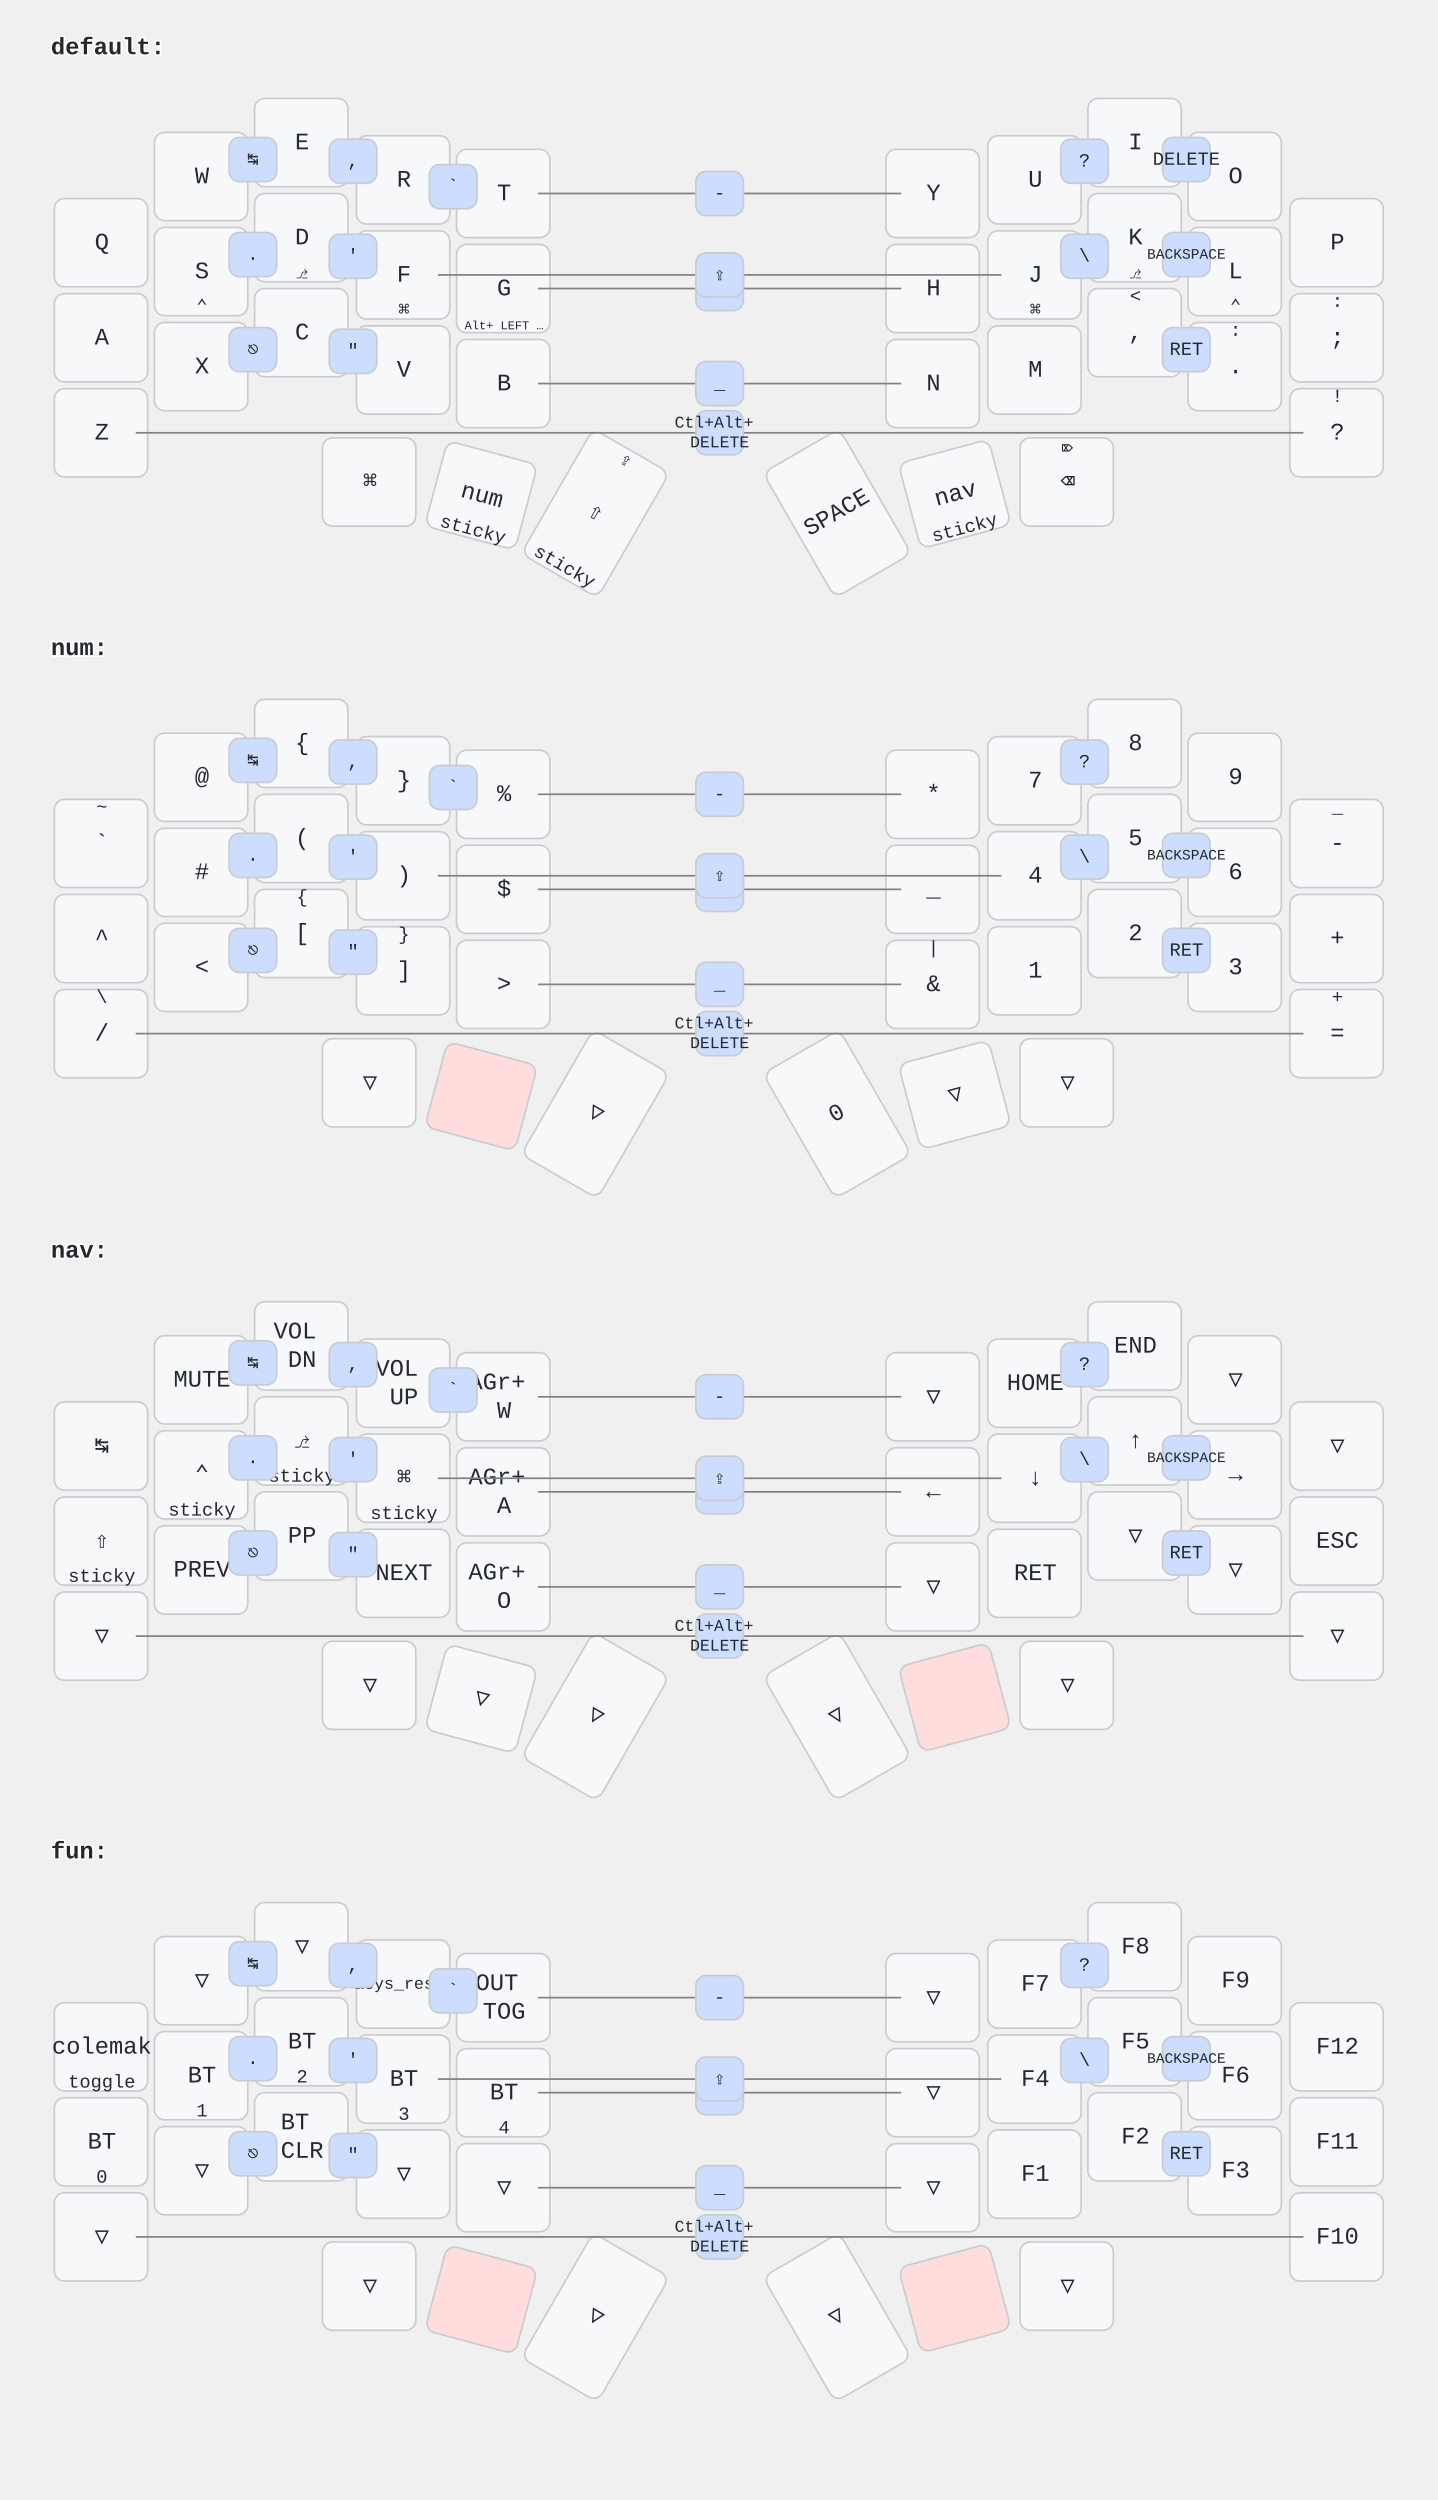
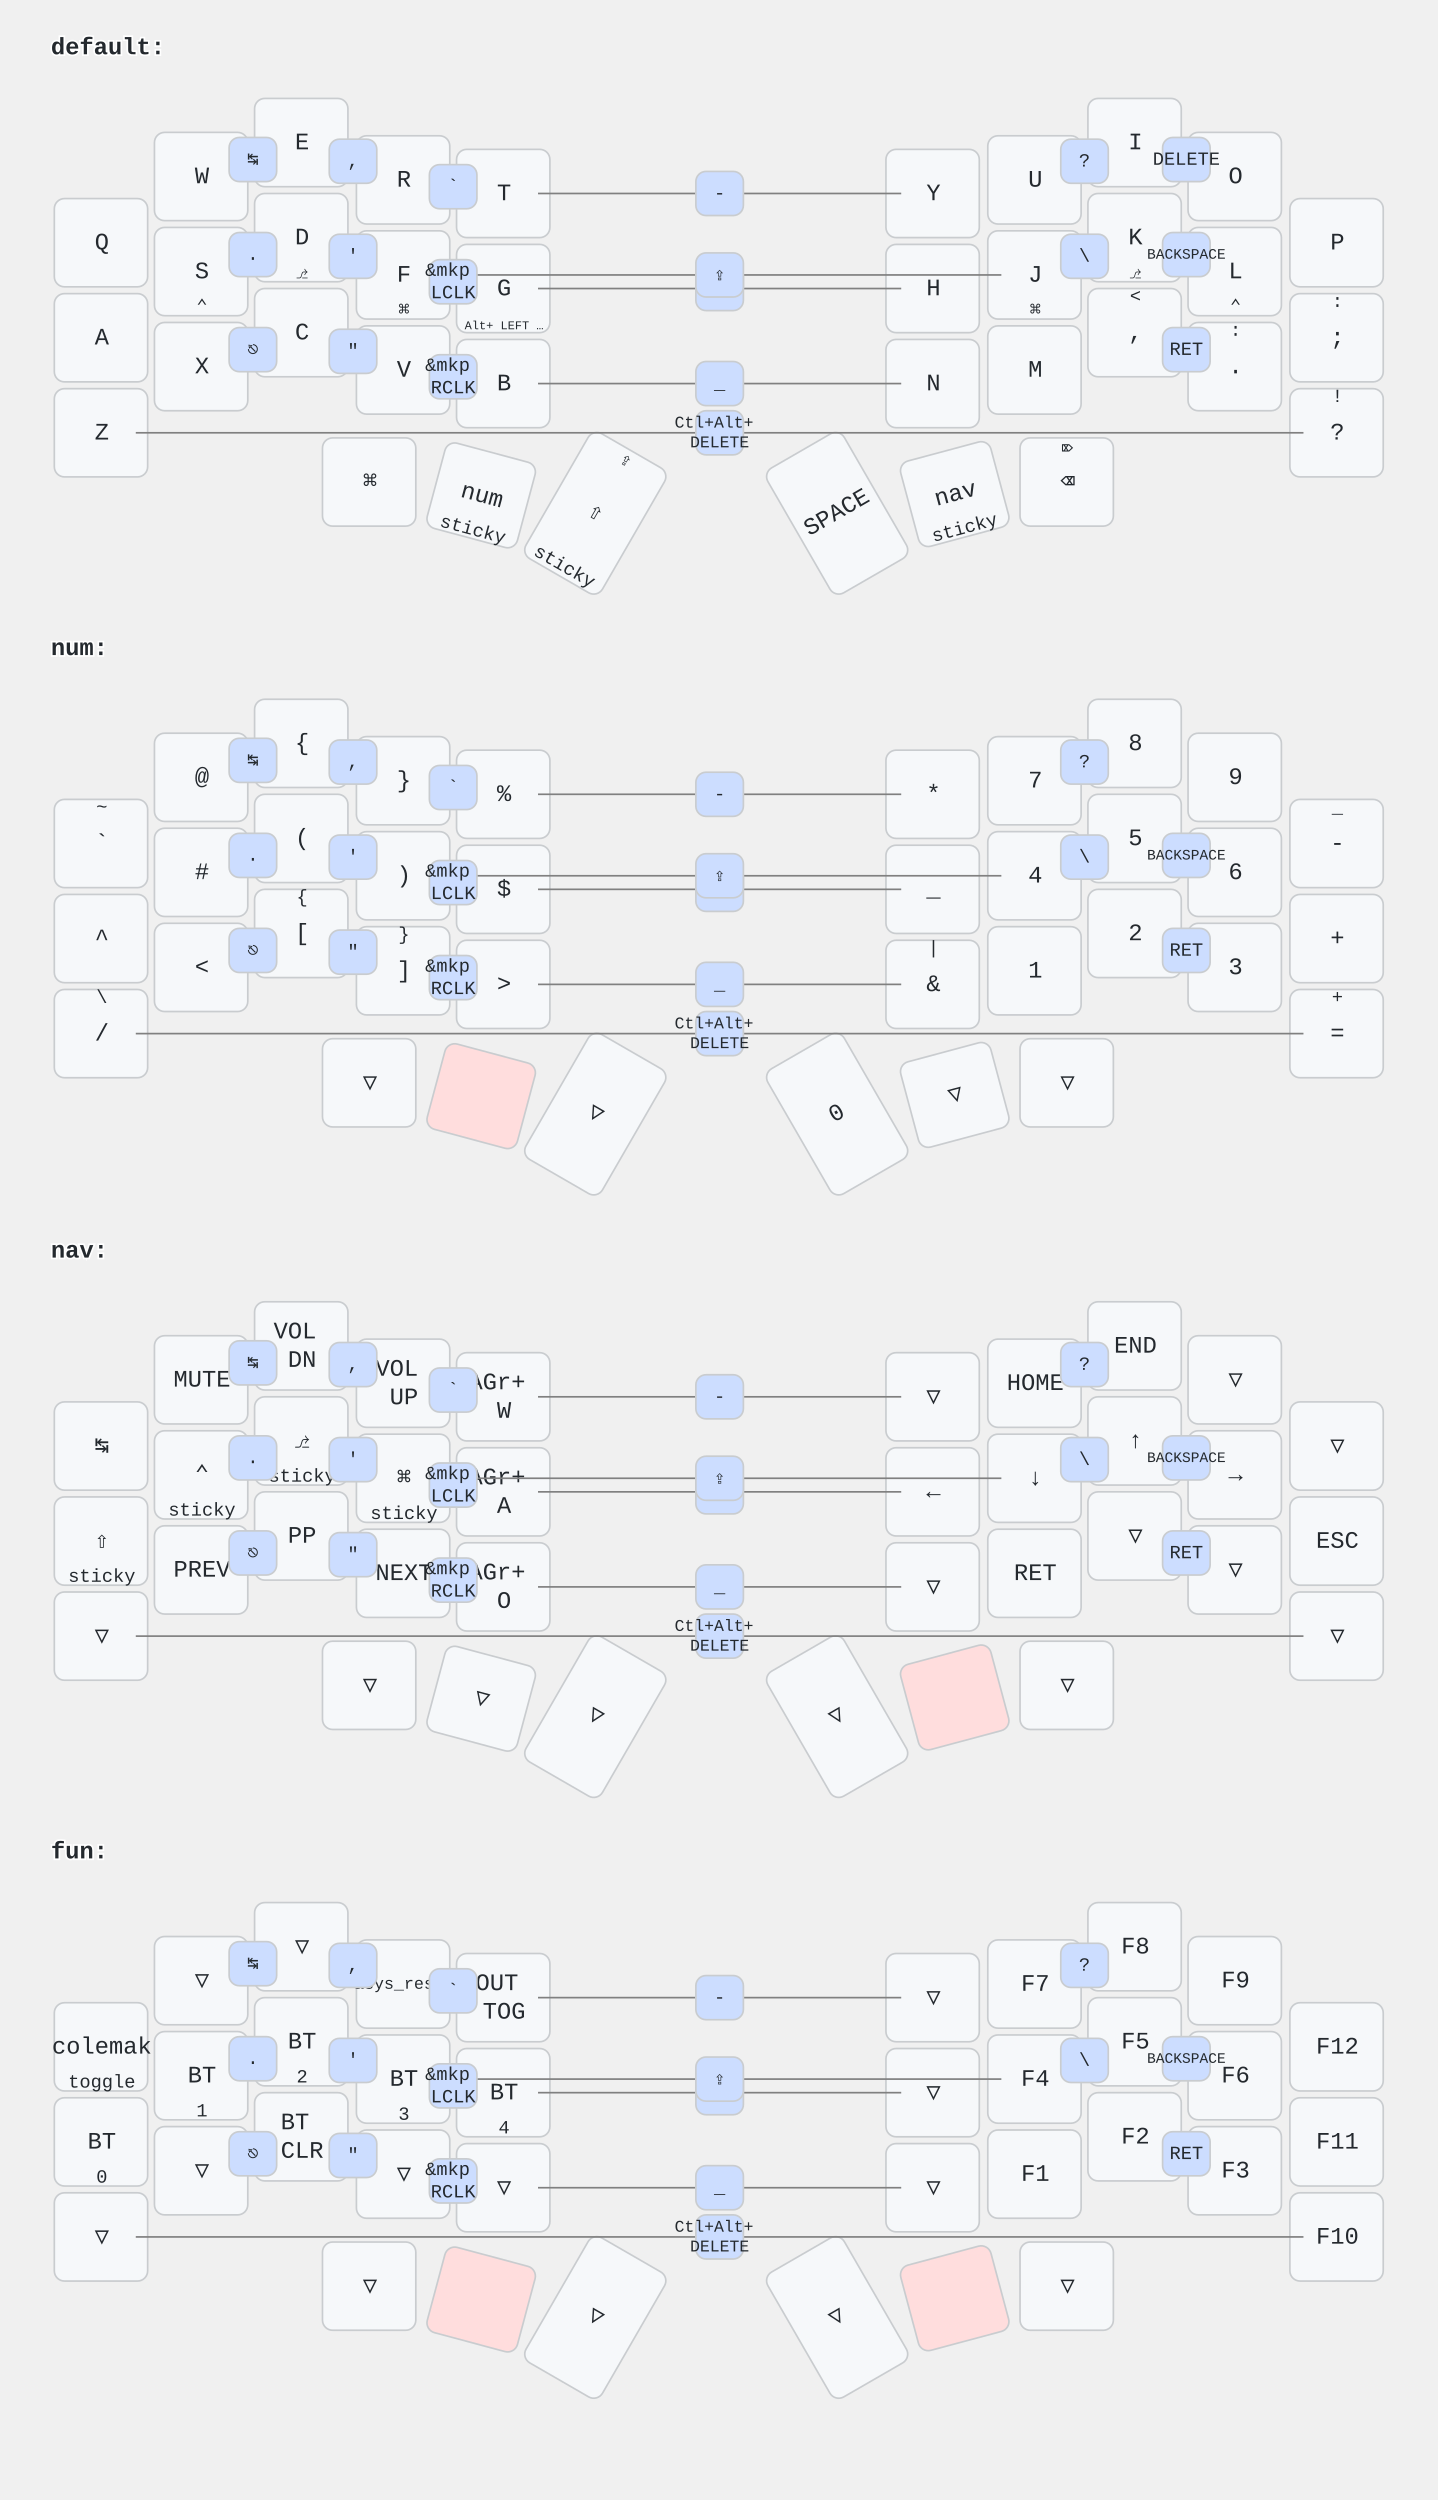
<svg xmlns="http://www.w3.org/2000/svg" width="847" height="1473" viewBox="0 0 847 1473" class="keymap">
  <style>/* font and background color specifications */
svg {
    font-family: SFMono-Regular,Consolas,Liberation Mono,Menlo,monospace;
    font-size: 14px;
    font-kerning: normal;
    text-rendering: optimizeLegibility;
    fill: #24292e;
}

/* default key styling */
rect {
    fill: #f6f8fa;
    stroke: #c9cccf;
    stroke-width: 1;
}

/* color accent for combo boxes */
rect.combo {
    fill: #cdf;
}

/* color accent for held keys */
rect.held, rect.combo.held {
    fill: #fdd;
}

/* color accent for ghost (optional) keys */
rect.ghost, rect.combo.ghost {
    fill: #ddd;
}

text {
    text-anchor: middle;
    dominant-baseline: middle;
}

/* styling for layer labels */
text.label {
    font-weight: bold;
    text-anchor: start;
    stroke: white;
    stroke-width: 2;
    paint-order: stroke;
}

/* styling for combo tap, and key hold/shifted label text */
text.combo, text.hold, text.shifted {
    font-size: 11px;
}

text.hold {
    text-anchor: middle;
    dominant-baseline: auto;
}

text.shifted {
    text-anchor: middle;
    dominant-baseline: hanging;
}

/* styling for hold/shifted label text in combo box */
text.combo.hold, text.combo.shifted {
    font-size: 8px;
}

/* styling for combo dendrons */
path {
    stroke-width: 1;
    stroke: gray;
    fill: none;
}
</style>
  <g transform="translate(30, 0)" class="layer-default">
    <text x="0" y="28" class="label">default:</text>
    <g transform="translate(0, 56)">
      <g transform="translate(30, 87)" class="key keypos-0">
        <rect rx="6" ry="6" x="-28" y="-26" width="55" height="52" class="key" />
        <text x="0" y="0" class="key tap">Q</text>
      </g>
      <g transform="translate(89, 48)" class="key keypos-1">
        <rect rx="6" ry="6" x="-28" y="-26" width="55" height="52" class="key" />
        <text x="0" y="0" class="key tap">W</text>
      </g>
      <g transform="translate(148, 28)" class="key keypos-2">
        <rect rx="6" ry="6" x="-28" y="-26" width="55" height="52" class="key" />
        <text x="0" y="0" class="key tap">E</text>
      </g>
      <g transform="translate(208, 50)" class="key keypos-3">
        <rect rx="6" ry="6" x="-28" y="-26" width="55" height="52" class="key" />
        <text x="0" y="0" class="key tap">R</text>
      </g>
      <g transform="translate(267, 58)" class="key keypos-4">
        <rect rx="6" ry="6" x="-28" y="-26" width="55" height="52" class="key" />
        <text x="0" y="0" class="key tap">T</text>
      </g>
      <g transform="translate(520, 58)" class="key keypos-5">
        <rect rx="6" ry="6" x="-28" y="-26" width="55" height="52" class="key" />
        <text x="0" y="0" class="key tap">Y</text>
      </g>
      <g transform="translate(580, 50)" class="key keypos-6">
        <rect rx="6" ry="6" x="-28" y="-26" width="55" height="52" class="key" />
        <text x="0" y="0" class="key tap">U</text>
      </g>
      <g transform="translate(639, 28)" class="key keypos-7">
        <rect rx="6" ry="6" x="-28" y="-26" width="55" height="52" class="key" />
        <text x="0" y="0" class="key tap">I</text>
      </g>
      <g transform="translate(698, 48)" class="key keypos-8">
        <rect rx="6" ry="6" x="-28" y="-26" width="55" height="52" class="key" />
        <text x="0" y="0" class="key tap">O</text>
      </g>
      <g transform="translate(758, 87)" class="key keypos-9">
        <rect rx="6" ry="6" x="-28" y="-26" width="55" height="52" class="key" />
        <text x="0" y="0" class="key tap">P</text>
      </g>
      <g transform="translate(30, 143)" class="key keypos-10">
        <rect rx="6" ry="6" x="-28" y="-26" width="55" height="52" class="key" />
        <text x="0" y="0" class="key tap">A</text>
      </g>
      <g transform="translate(89, 104)" class="key keypos-11">
        <rect rx="6" ry="6" x="-28" y="-26" width="55" height="52" class="key" />
        <text x="0" y="0" class="key tap">S</text>
        <text x="0" y="24" class="key hold">⌃</text>
      </g>
      <g transform="translate(148, 84)" class="key keypos-12">
        <rect rx="6" ry="6" x="-28" y="-26" width="55" height="52" class="key" />
        <text x="0" y="0" class="key tap">D</text>
        <text x="0" y="24" class="key hold">⎇</text>
      </g>
      <g transform="translate(208, 106)" class="key keypos-13">
        <rect rx="6" ry="6" x="-28" y="-26" width="55" height="52" class="key" />
        <text x="0" y="0" class="key tap">F</text>
        <text x="0" y="24" class="key hold">⌘</text>
      </g>
      <g transform="translate(267, 114)" class="key keypos-14">
        <rect rx="6" ry="6" x="-28" y="-26" width="55" height="52" class="key" />
        <text x="0" y="0" class="key tap">G</text>
        <text x="0" y="24" class="key hold">
          <tspan style="font-size: 64%">Alt+ LEFT …</tspan>
        </text>
      </g>
      <g transform="translate(520, 114)" class="key keypos-15">
        <rect rx="6" ry="6" x="-28" y="-26" width="55" height="52" class="key" />
        <text x="0" y="0" class="key tap">H</text>
      </g>
      <g transform="translate(580, 106)" class="key keypos-16">
        <rect rx="6" ry="6" x="-28" y="-26" width="55" height="52" class="key" />
        <text x="0" y="0" class="key tap">J</text>
        <text x="0" y="24" class="key hold">⌘</text>
      </g>
      <g transform="translate(639, 84)" class="key keypos-17">
        <rect rx="6" ry="6" x="-28" y="-26" width="55" height="52" class="key" />
        <text x="0" y="0" class="key tap">K</text>
        <text x="0" y="24" class="key hold">⎇</text>
      </g>
      <g transform="translate(698, 104)" class="key keypos-18">
        <rect rx="6" ry="6" x="-28" y="-26" width="55" height="52" class="key" />
        <text x="0" y="0" class="key tap">L</text>
        <text x="0" y="24" class="key hold">⌃</text>
      </g>
      <g transform="translate(758, 143)" class="key keypos-19">
        <rect rx="6" ry="6" x="-28" y="-26" width="55" height="52" class="key" />
        <text x="0" y="0" class="key tap">;</text>
        <text x="0" y="-24" class="key shifted">:</text>
      </g>
      <g transform="translate(30, 199)" class="key keypos-20">
        <rect rx="6" ry="6" x="-28" y="-26" width="55" height="52" class="key" />
        <text x="0" y="0" class="key tap">Z</text>
      </g>
      <g transform="translate(89, 160)" class="key keypos-21">
        <rect rx="6" ry="6" x="-28" y="-26" width="55" height="52" class="key" />
        <text x="0" y="0" class="key tap">X</text>
      </g>
      <g transform="translate(148, 140)" class="key keypos-22">
        <rect rx="6" ry="6" x="-28" y="-26" width="55" height="52" class="key" />
        <text x="0" y="0" class="key tap">C</text>
      </g>
      <g transform="translate(208, 162)" class="key keypos-23">
        <rect rx="6" ry="6" x="-28" y="-26" width="55" height="52" class="key" />
        <text x="0" y="0" class="key tap">V</text>
      </g>
      <g transform="translate(267, 170)" class="key keypos-24">
        <rect rx="6" ry="6" x="-28" y="-26" width="55" height="52" class="key" />
        <text x="0" y="0" class="key tap">B</text>
      </g>
      <g transform="translate(520, 170)" class="key keypos-25">
        <rect rx="6" ry="6" x="-28" y="-26" width="55" height="52" class="key" />
        <text x="0" y="0" class="key tap">N</text>
      </g>
      <g transform="translate(580, 162)" class="key keypos-26">
        <rect rx="6" ry="6" x="-28" y="-26" width="55" height="52" class="key" />
        <text x="0" y="0" class="key tap">M</text>
      </g>
      <g transform="translate(639, 140)" class="key keypos-27">
        <rect rx="6" ry="6" x="-28" y="-26" width="55" height="52" class="key" />
        <text x="0" y="0" class="key tap">,</text>
        <text x="0" y="-24" class="key shifted">&lt;</text>
      </g>
      <g transform="translate(698, 160)" class="key keypos-28">
        <rect rx="6" ry="6" x="-28" y="-26" width="55" height="52" class="key" />
        <text x="0" y="0" class="key tap">.</text>
        <text x="0" y="-24" class="key shifted">:</text>
      </g>
      <g transform="translate(758, 199)" class="key keypos-29">
        <rect rx="6" ry="6" x="-28" y="-26" width="55" height="52" class="key" />
        <text x="0" y="0" class="key tap">?</text>
        <text x="0" y="-24" class="key shifted">!</text>
      </g>
      <g transform="translate(188, 228)" class="key keypos-30">
        <rect rx="6" ry="6" x="-28" y="-26" width="55" height="52" class="key" />
        <text x="0" y="0" class="key tap">⌘</text>
      </g>
      <g transform="translate(254, 236) rotate(15.0)" class="key keypos-31">
        <rect rx="6" ry="6" x="-28" y="-26" width="55" height="52" class="key" />
        <text x="0" y="0" class="key tap">num</text>
        <text x="0" y="24" class="key hold">sticky</text>
      </g>
      <g transform="translate(321, 246) rotate(30.0)" class="key keypos-32">
        <rect rx="6" ry="6" x="-26" y="-42" width="52" height="85" class="key" />
        <text x="0" y="0" class="key tap">⇧</text>
        <text x="0" y="40" class="key hold">sticky</text>
        <text x="0" y="-40" class="key shifted">⇪</text>
      </g>
      <g transform="translate(463, 246) rotate(-30.0)" class="key keypos-33">
        <rect rx="6" ry="6" x="-26" y="-42" width="52" height="85" class="key" />
        <text x="0" y="0" class="key tap">SPACE</text>
      </g>
      <g transform="translate(533, 235) rotate(-15.0)" class="key keypos-34">
        <rect rx="6" ry="6" x="-28" y="-26" width="55" height="52" class="key" />
        <text x="0" y="0" class="key tap">nav</text>
        <text x="0" y="24" class="key hold">sticky</text>
      </g>
      <g transform="translate(599, 228)" class="key keypos-35">
        <rect rx="6" ry="6" x="-28" y="-26" width="55" height="52" class="key" />
        <text x="0" y="0" class="key tap">⌫</text>
        <text x="0" y="-24" class="key shifted">⌦</text>
      </g>
      <g class="combo combopos-0">
        <rect rx="6" ry="6" x="655" y="137" width="28" height="26" class="combo" />
        <text x="669" y="150" class="combo tap">RET</text>
      </g>
      <g class="combo combopos-1">
        <rect rx="6" ry="6" x="655" y="81" width="28" height="26" class="combo" />
        <text x="669" y="94" class="combo tap">
          <tspan style="font-size: 78%">BACKSPACE</tspan>
        </text>
      </g>
      <g class="combo combopos-2">
        <rect rx="6" ry="6" x="655" y="25" width="28" height="26" class="combo" />
        <text x="669" y="38" class="combo tap">DELETE</text>
      </g>
      <g class="combo combopos-3">
        <rect rx="6" ry="6" x="105" y="137" width="28" height="26" class="combo" />
        <text x="119" y="150" class="combo tap">⎋</text>
      </g>
      <g class="combo combopos-4">
        <rect rx="6" ry="6" x="595" y="26" width="28" height="26" class="combo" />
        <text x="609" y="39" class="combo tap">?</text>
      </g>
      <g class="combo combopos-5">
        <rect rx="6" ry="6" x="164" y="26" width="28" height="26" class="combo" />
        <text x="178" y="39" class="combo tap">,</text>
      </g>
      <g class="combo combopos-6">
        <rect rx="6" ry="6" x="164" y="82" width="28" height="26" class="combo" />
        <text x="178" y="95" class="combo tap">'</text>
      </g>
      <g class="combo combopos-7">
        <rect rx="6" ry="6" x="164" y="138" width="28" height="26" class="combo" />
        <text x="178" y="151" class="combo tap">"</text>
      </g>
      <g class="combo combopos-8">
        <rect rx="6" ry="6" x="595" y="82" width="28" height="26" class="combo" />
        <text x="609" y="95" class="combo tap">\</text>
      </g>
      <g class="combo combopos-9">
        <path d="M394,199 l-344,0" class="combo" />
        <path d="M394,199 l344,0" class="combo" />
        <rect rx="6" ry="6" x="380" y="186" width="28" height="26" class="combo" />
        <text x="394" y="199" class="combo tap">
          <tspan x="394" dy="-0.6em" style="font-size: 88%">Ctl+Alt+</tspan>
          <tspan x="394" dy="1.2em" style="font-size: 88%">DELETE</tspan>
        </text>
      </g>
      <g class="combo combopos-10">
        <path d="M394,58 l-107,0" class="combo" />
        <path d="M394,58 l107,0" class="combo" />
        <rect rx="6" ry="6" x="380" y="45" width="28" height="26" class="combo" />
        <text x="394" y="58" class="combo tap">-</text>
      </g>
      <g class="combo combopos-11">
        <path d="M394,114 l-107,0" class="combo" />
        <path d="M394,114 l107,0" class="combo" />
        <rect rx="6" ry="6" x="380" y="101" width="28" height="26" class="combo" />
        <text x="394" y="114" class="combo tap">=</text>
      </g>
      <g class="combo combopos-12">
        <path d="M394,170 l-107,0" class="combo" />
        <path d="M394,170 l107,0" class="combo" />
        <rect rx="6" ry="6" x="380" y="157" width="28" height="26" class="combo" />
        <text x="394" y="170" class="combo tap">_</text>
      </g>
      <g class="combo combopos-13">
        <path d="M394,106 l-166,0" class="combo" />
        <path d="M394,106 l166,0" class="combo" />
        <rect rx="6" ry="6" x="380" y="93" width="28" height="26" class="combo" />
        <text x="394" y="106" class="combo tap">⇪</text>
      </g>
      <g class="combo combopos-14">
        <rect rx="6" ry="6" x="105" y="25" width="28" height="26" class="combo" />
        <text x="119" y="38" class="combo tap">↹</text>
      </g>
      <g class="combo combopos-15">
        <rect rx="6" ry="6" x="105" y="81" width="28" height="26" class="combo" />
        <text x="119" y="94" class="combo tap">.</text>
      </g>
      <g class="combo combopos-16">
        <rect rx="6" ry="6" x="223" y="41" width="28" height="26" class="combo" />
        <text x="237" y="54" class="combo tap">`</text>
      </g>
+       <g class="combo combopos-17">
+         <rect rx="6" ry="6" x="223" y="97" width="28" height="26" class="combo" />
+         <text x="237" y="110" class="combo tap">
+           <tspan x="237" dy="-0.6em">&amp;mkp</tspan>
+           <tspan x="237" dy="1.2em">LCLK</tspan>
+         </text>
+       </g>
+       <g class="combo combopos-18">
+         <rect rx="6" ry="6" x="223" y="153" width="28" height="26" class="combo" />
+         <text x="237" y="166" class="combo tap">
+           <tspan x="237" dy="-0.6em">&amp;mkp</tspan>
+           <tspan x="237" dy="1.2em">RCLK</tspan>
+         </text>
+       </g>
    </g>
  </g>
  <g transform="translate(30, 354)" class="layer-num">
    <text x="0" y="28" class="label">num:</text>
    <g transform="translate(0, 56)">
      <g transform="translate(30, 87)" class="key keypos-0">
        <rect rx="6" ry="6" x="-28" y="-26" width="55" height="52" class="key" />
        <text x="0" y="0" class="key tap">`</text>
        <text x="0" y="-24" class="key shifted">~</text>
      </g>
      <g transform="translate(89, 48)" class="key keypos-1">
        <rect rx="6" ry="6" x="-28" y="-26" width="55" height="52" class="key" />
        <text x="0" y="0" class="key tap">@</text>
      </g>
      <g transform="translate(148, 28)" class="key keypos-2">
        <rect rx="6" ry="6" x="-28" y="-26" width="55" height="52" class="key" />
        <text x="0" y="0" class="key tap">{</text>
      </g>
      <g transform="translate(208, 50)" class="key keypos-3">
        <rect rx="6" ry="6" x="-28" y="-26" width="55" height="52" class="key" />
        <text x="0" y="0" class="key tap">}</text>
      </g>
      <g transform="translate(267, 58)" class="key keypos-4">
        <rect rx="6" ry="6" x="-28" y="-26" width="55" height="52" class="key" />
        <text x="0" y="0" class="key tap">%</text>
      </g>
      <g transform="translate(520, 58)" class="key keypos-5">
        <rect rx="6" ry="6" x="-28" y="-26" width="55" height="52" class="key" />
        <text x="0" y="0" class="key tap">*</text>
      </g>
      <g transform="translate(580, 50)" class="key keypos-6">
        <rect rx="6" ry="6" x="-28" y="-26" width="55" height="52" class="key" />
        <text x="0" y="0" class="key tap">7</text>
      </g>
      <g transform="translate(639, 28)" class="key keypos-7">
        <rect rx="6" ry="6" x="-28" y="-26" width="55" height="52" class="key" />
        <text x="0" y="0" class="key tap">8</text>
      </g>
      <g transform="translate(698, 48)" class="key keypos-8">
        <rect rx="6" ry="6" x="-28" y="-26" width="55" height="52" class="key" />
        <text x="0" y="0" class="key tap">9</text>
      </g>
      <g transform="translate(758, 87)" class="key keypos-9">
        <rect rx="6" ry="6" x="-28" y="-26" width="55" height="52" class="key" />
        <text x="0" y="0" class="key tap">-</text>
        <text x="0" y="-24" class="key shifted">_</text>
      </g>
      <g transform="translate(30, 143)" class="key keypos-10">
        <rect rx="6" ry="6" x="-28" y="-26" width="55" height="52" class="key" />
        <text x="0" y="0" class="key tap">^</text>
      </g>
      <g transform="translate(89, 104)" class="key keypos-11">
        <rect rx="6" ry="6" x="-28" y="-26" width="55" height="52" class="key" />
        <text x="0" y="0" class="key tap">#</text>
      </g>
      <g transform="translate(148, 84)" class="key keypos-12">
        <rect rx="6" ry="6" x="-28" y="-26" width="55" height="52" class="key" />
        <text x="0" y="0" class="key tap">(</text>
      </g>
      <g transform="translate(208, 106)" class="key keypos-13">
        <rect rx="6" ry="6" x="-28" y="-26" width="55" height="52" class="key" />
        <text x="0" y="0" class="key tap">)</text>
      </g>
      <g transform="translate(267, 114)" class="key keypos-14">
        <rect rx="6" ry="6" x="-28" y="-26" width="55" height="52" class="key" />
        <text x="0" y="0" class="key tap">$</text>
      </g>
      <g transform="translate(520, 114)" class="key keypos-15">
        <rect rx="6" ry="6" x="-28" y="-26" width="55" height="52" class="key" />
        <text x="0" y="0" class="key tap">_</text>
      </g>
      <g transform="translate(580, 106)" class="key keypos-16">
        <rect rx="6" ry="6" x="-28" y="-26" width="55" height="52" class="key" />
        <text x="0" y="0" class="key tap">4</text>
      </g>
      <g transform="translate(639, 84)" class="key keypos-17">
        <rect rx="6" ry="6" x="-28" y="-26" width="55" height="52" class="key" />
        <text x="0" y="0" class="key tap">5</text>
      </g>
      <g transform="translate(698, 104)" class="key keypos-18">
        <rect rx="6" ry="6" x="-28" y="-26" width="55" height="52" class="key" />
        <text x="0" y="0" class="key tap">6</text>
      </g>
      <g transform="translate(758, 143)" class="key keypos-19">
        <rect rx="6" ry="6" x="-28" y="-26" width="55" height="52" class="key" />
        <text x="0" y="0" class="key tap">+</text>
      </g>
      <g transform="translate(30, 199)" class="key keypos-20">
        <rect rx="6" ry="6" x="-28" y="-26" width="55" height="52" class="key" />
        <text x="0" y="0" class="key tap">/</text>
        <text x="0" y="-24" class="key shifted">\</text>
      </g>
      <g transform="translate(89, 160)" class="key keypos-21">
        <rect rx="6" ry="6" x="-28" y="-26" width="55" height="52" class="key" />
        <text x="0" y="0" class="key tap">&lt;</text>
      </g>
      <g transform="translate(148, 140)" class="key keypos-22">
        <rect rx="6" ry="6" x="-28" y="-26" width="55" height="52" class="key" />
        <text x="0" y="0" class="key tap">[</text>
        <text x="0" y="-24" class="key shifted">{</text>
      </g>
      <g transform="translate(208, 162)" class="key keypos-23">
        <rect rx="6" ry="6" x="-28" y="-26" width="55" height="52" class="key" />
        <text x="0" y="0" class="key tap">]</text>
        <text x="0" y="-24" class="key shifted">}</text>
      </g>
      <g transform="translate(267, 170)" class="key keypos-24">
        <rect rx="6" ry="6" x="-28" y="-26" width="55" height="52" class="key" />
        <text x="0" y="0" class="key tap">&gt;</text>
      </g>
      <g transform="translate(520, 170)" class="key keypos-25">
        <rect rx="6" ry="6" x="-28" y="-26" width="55" height="52" class="key" />
        <text x="0" y="0" class="key tap">&amp;</text>
        <text x="0" y="-24" class="key shifted">|</text>
      </g>
      <g transform="translate(580, 162)" class="key keypos-26">
        <rect rx="6" ry="6" x="-28" y="-26" width="55" height="52" class="key" />
        <text x="0" y="0" class="key tap">1</text>
      </g>
      <g transform="translate(639, 140)" class="key keypos-27">
        <rect rx="6" ry="6" x="-28" y="-26" width="55" height="52" class="key" />
        <text x="0" y="0" class="key tap">2</text>
      </g>
      <g transform="translate(698, 160)" class="key keypos-28">
        <rect rx="6" ry="6" x="-28" y="-26" width="55" height="52" class="key" />
        <text x="0" y="0" class="key tap">3</text>
      </g>
      <g transform="translate(758, 199)" class="key keypos-29">
        <rect rx="6" ry="6" x="-28" y="-26" width="55" height="52" class="key" />
        <text x="0" y="0" class="key tap">=</text>
        <text x="0" y="-24" class="key shifted">+</text>
      </g>
      <g transform="translate(188, 228)" class="key trans keypos-30">
        <rect rx="6" ry="6" x="-28" y="-26" width="55" height="52" class="key trans" />
        <text x="0" y="0" class="key trans tap">▽</text>
      </g>
      <g transform="translate(254, 236) rotate(15.0)" class="key held keypos-31">
        <rect rx="6" ry="6" x="-28" y="-26" width="55" height="52" class="key held" />
      </g>
      <g transform="translate(321, 246) rotate(30.0)" class="key trans keypos-32">
        <rect rx="6" ry="6" x="-26" y="-42" width="52" height="85" class="key trans" />
        <text x="0" y="0" class="key trans tap">▽</text>
      </g>
      <g transform="translate(463, 246) rotate(-30.0)" class="key keypos-33">
        <rect rx="6" ry="6" x="-26" y="-42" width="52" height="85" class="key" />
        <text x="0" y="0" class="key tap">0</text>
      </g>
      <g transform="translate(533, 235) rotate(-15.0)" class="key trans keypos-34">
        <rect rx="6" ry="6" x="-28" y="-26" width="55" height="52" class="key trans" />
        <text x="0" y="0" class="key trans tap">▽</text>
      </g>
      <g transform="translate(599, 228)" class="key trans keypos-35">
        <rect rx="6" ry="6" x="-28" y="-26" width="55" height="52" class="key trans" />
        <text x="0" y="0" class="key trans tap">▽</text>
      </g>
      <g class="combo combopos-0">
        <rect rx="6" ry="6" x="655" y="137" width="28" height="26" class="combo" />
        <text x="669" y="150" class="combo tap">RET</text>
      </g>
      <g class="combo combopos-1">
        <rect rx="6" ry="6" x="655" y="81" width="28" height="26" class="combo" />
        <text x="669" y="94" class="combo tap">
          <tspan style="font-size: 78%">BACKSPACE</tspan>
        </text>
      </g>
      <g class="combo combopos-2">
        <rect rx="6" ry="6" x="105" y="137" width="28" height="26" class="combo" />
        <text x="119" y="150" class="combo tap">⎋</text>
      </g>
      <g class="combo combopos-3">
        <rect rx="6" ry="6" x="595" y="26" width="28" height="26" class="combo" />
        <text x="609" y="39" class="combo tap">?</text>
      </g>
      <g class="combo combopos-4">
        <rect rx="6" ry="6" x="164" y="26" width="28" height="26" class="combo" />
        <text x="178" y="39" class="combo tap">,</text>
      </g>
      <g class="combo combopos-5">
        <rect rx="6" ry="6" x="164" y="82" width="28" height="26" class="combo" />
        <text x="178" y="95" class="combo tap">'</text>
      </g>
      <g class="combo combopos-6">
        <rect rx="6" ry="6" x="164" y="138" width="28" height="26" class="combo" />
        <text x="178" y="151" class="combo tap">"</text>
      </g>
      <g class="combo combopos-7">
        <rect rx="6" ry="6" x="595" y="82" width="28" height="26" class="combo" />
        <text x="609" y="95" class="combo tap">\</text>
      </g>
      <g class="combo combopos-8">
        <path d="M394,199 l-344,0" class="combo" />
        <path d="M394,199 l344,0" class="combo" />
        <rect rx="6" ry="6" x="380" y="186" width="28" height="26" class="combo" />
        <text x="394" y="199" class="combo tap">
          <tspan x="394" dy="-0.6em" style="font-size: 88%">Ctl+Alt+</tspan>
          <tspan x="394" dy="1.2em" style="font-size: 88%">DELETE</tspan>
        </text>
      </g>
      <g class="combo combopos-9">
        <path d="M394,58 l-107,0" class="combo" />
        <path d="M394,58 l107,0" class="combo" />
        <rect rx="6" ry="6" x="380" y="45" width="28" height="26" class="combo" />
        <text x="394" y="58" class="combo tap">-</text>
      </g>
      <g class="combo combopos-10">
        <path d="M394,114 l-107,0" class="combo" />
        <path d="M394,114 l107,0" class="combo" />
        <rect rx="6" ry="6" x="380" y="101" width="28" height="26" class="combo" />
        <text x="394" y="114" class="combo tap">=</text>
      </g>
      <g class="combo combopos-11">
        <path d="M394,170 l-107,0" class="combo" />
        <path d="M394,170 l107,0" class="combo" />
        <rect rx="6" ry="6" x="380" y="157" width="28" height="26" class="combo" />
        <text x="394" y="170" class="combo tap">_</text>
      </g>
      <g class="combo combopos-12">
        <path d="M394,106 l-166,0" class="combo" />
        <path d="M394,106 l166,0" class="combo" />
        <rect rx="6" ry="6" x="380" y="93" width="28" height="26" class="combo" />
        <text x="394" y="106" class="combo tap">⇪</text>
      </g>
      <g class="combo combopos-13">
        <rect rx="6" ry="6" x="105" y="25" width="28" height="26" class="combo" />
        <text x="119" y="38" class="combo tap">↹</text>
      </g>
      <g class="combo combopos-14">
        <rect rx="6" ry="6" x="105" y="81" width="28" height="26" class="combo" />
        <text x="119" y="94" class="combo tap">.</text>
      </g>
      <g class="combo combopos-15">
        <rect rx="6" ry="6" x="223" y="41" width="28" height="26" class="combo" />
        <text x="237" y="54" class="combo tap">`</text>
      </g>
+       <g class="combo combopos-16">
+         <rect rx="6" ry="6" x="223" y="97" width="28" height="26" class="combo" />
+         <text x="237" y="110" class="combo tap">
+           <tspan x="237" dy="-0.6em">&amp;mkp</tspan>
+           <tspan x="237" dy="1.2em">LCLK</tspan>
+         </text>
+       </g>
+       <g class="combo combopos-17">
+         <rect rx="6" ry="6" x="223" y="153" width="28" height="26" class="combo" />
+         <text x="237" y="166" class="combo tap">
+           <tspan x="237" dy="-0.6em">&amp;mkp</tspan>
+           <tspan x="237" dy="1.2em">RCLK</tspan>
+         </text>
+       </g>
    </g>
  </g>
  <g transform="translate(30, 709)" class="layer-nav">
    <text x="0" y="28" class="label">nav:</text>
    <g transform="translate(0, 56)">
      <g transform="translate(30, 87)" class="key keypos-0">
        <rect rx="6" ry="6" x="-28" y="-26" width="55" height="52" class="key" />
        <text x="0" y="0" class="key tap">↹</text>
      </g>
      <g transform="translate(89, 48)" class="key keypos-1">
        <rect rx="6" ry="6" x="-28" y="-26" width="55" height="52" class="key" />
        <text x="0" y="0" class="key tap">MUTE</text>
      </g>
      <g transform="translate(148, 28)" class="key keypos-2">
        <rect rx="6" ry="6" x="-28" y="-26" width="55" height="52" class="key" />
        <text x="0" y="0" class="key tap">
          <tspan x="0" dy="-0.6em">VOL</tspan>
          <tspan x="0" dy="1.2em">DN</tspan>
        </text>
      </g>
      <g transform="translate(208, 50)" class="key keypos-3">
        <rect rx="6" ry="6" x="-28" y="-26" width="55" height="52" class="key" />
        <text x="0" y="0" class="key tap">
          <tspan x="0" dy="-0.6em">VOL</tspan>
          <tspan x="0" dy="1.2em">UP</tspan>
        </text>
      </g>
      <g transform="translate(267, 58)" class="key keypos-4">
        <rect rx="6" ry="6" x="-28" y="-26" width="55" height="52" class="key" />
        <text x="0" y="0" class="key tap">
          <tspan x="0" dy="-0.6em">AGr+</tspan>
          <tspan x="0" dy="1.2em">W</tspan>
        </text>
      </g>
      <g transform="translate(520, 58)" class="key trans keypos-5">
        <rect rx="6" ry="6" x="-28" y="-26" width="55" height="52" class="key trans" />
        <text x="0" y="0" class="key trans tap">▽</text>
      </g>
      <g transform="translate(580, 50)" class="key keypos-6">
        <rect rx="6" ry="6" x="-28" y="-26" width="55" height="52" class="key" />
        <text x="0" y="0" class="key tap">HOME</text>
      </g>
      <g transform="translate(639, 28)" class="key keypos-7">
        <rect rx="6" ry="6" x="-28" y="-26" width="55" height="52" class="key" />
        <text x="0" y="0" class="key tap">END</text>
      </g>
      <g transform="translate(698, 48)" class="key trans keypos-8">
        <rect rx="6" ry="6" x="-28" y="-26" width="55" height="52" class="key trans" />
        <text x="0" y="0" class="key trans tap">▽</text>
      </g>
      <g transform="translate(758, 87)" class="key trans keypos-9">
        <rect rx="6" ry="6" x="-28" y="-26" width="55" height="52" class="key trans" />
        <text x="0" y="0" class="key trans tap">▽</text>
      </g>
      <g transform="translate(30, 143)" class="key keypos-10">
        <rect rx="6" ry="6" x="-28" y="-26" width="55" height="52" class="key" />
        <text x="0" y="0" class="key tap">⇧</text>
        <text x="0" y="24" class="key hold">sticky</text>
      </g>
      <g transform="translate(89, 104)" class="key keypos-11">
        <rect rx="6" ry="6" x="-28" y="-26" width="55" height="52" class="key" />
        <text x="0" y="0" class="key tap">⌃</text>
        <text x="0" y="24" class="key hold">sticky</text>
      </g>
      <g transform="translate(148, 84)" class="key keypos-12">
        <rect rx="6" ry="6" x="-28" y="-26" width="55" height="52" class="key" />
        <text x="0" y="0" class="key tap">⎇</text>
        <text x="0" y="24" class="key hold">sticky</text>
      </g>
      <g transform="translate(208, 106)" class="key keypos-13">
        <rect rx="6" ry="6" x="-28" y="-26" width="55" height="52" class="key" />
        <text x="0" y="0" class="key tap">⌘</text>
        <text x="0" y="24" class="key hold">sticky</text>
      </g>
      <g transform="translate(267, 114)" class="key keypos-14">
        <rect rx="6" ry="6" x="-28" y="-26" width="55" height="52" class="key" />
        <text x="0" y="0" class="key tap">
          <tspan x="0" dy="-0.6em">AGr+</tspan>
          <tspan x="0" dy="1.2em">A</tspan>
        </text>
      </g>
      <g transform="translate(520, 114)" class="key keypos-15">
        <rect rx="6" ry="6" x="-28" y="-26" width="55" height="52" class="key" />
        <text x="0" y="0" class="key tap">←</text>
      </g>
      <g transform="translate(580, 106)" class="key keypos-16">
        <rect rx="6" ry="6" x="-28" y="-26" width="55" height="52" class="key" />
        <text x="0" y="0" class="key tap">↓</text>
      </g>
      <g transform="translate(639, 84)" class="key keypos-17">
        <rect rx="6" ry="6" x="-28" y="-26" width="55" height="52" class="key" />
        <text x="0" y="0" class="key tap">↑</text>
      </g>
      <g transform="translate(698, 104)" class="key keypos-18">
        <rect rx="6" ry="6" x="-28" y="-26" width="55" height="52" class="key" />
        <text x="0" y="0" class="key tap">→</text>
      </g>
      <g transform="translate(758, 143)" class="key keypos-19">
        <rect rx="6" ry="6" x="-28" y="-26" width="55" height="52" class="key" />
        <text x="0" y="0" class="key tap">ESC</text>
      </g>
      <g transform="translate(30, 199)" class="key trans keypos-20">
        <rect rx="6" ry="6" x="-28" y="-26" width="55" height="52" class="key trans" />
        <text x="0" y="0" class="key trans tap">▽</text>
      </g>
      <g transform="translate(89, 160)" class="key keypos-21">
        <rect rx="6" ry="6" x="-28" y="-26" width="55" height="52" class="key" />
        <text x="0" y="0" class="key tap">PREV</text>
      </g>
      <g transform="translate(148, 140)" class="key keypos-22">
        <rect rx="6" ry="6" x="-28" y="-26" width="55" height="52" class="key" />
        <text x="0" y="0" class="key tap">PP</text>
      </g>
      <g transform="translate(208, 162)" class="key keypos-23">
        <rect rx="6" ry="6" x="-28" y="-26" width="55" height="52" class="key" />
        <text x="0" y="0" class="key tap">NEXT</text>
      </g>
      <g transform="translate(267, 170)" class="key keypos-24">
        <rect rx="6" ry="6" x="-28" y="-26" width="55" height="52" class="key" />
        <text x="0" y="0" class="key tap">
          <tspan x="0" dy="-0.6em">AGr+</tspan>
          <tspan x="0" dy="1.2em">O</tspan>
        </text>
      </g>
      <g transform="translate(520, 170)" class="key trans keypos-25">
        <rect rx="6" ry="6" x="-28" y="-26" width="55" height="52" class="key trans" />
        <text x="0" y="0" class="key trans tap">▽</text>
      </g>
      <g transform="translate(580, 162)" class="key keypos-26">
        <rect rx="6" ry="6" x="-28" y="-26" width="55" height="52" class="key" />
        <text x="0" y="0" class="key tap">RET</text>
      </g>
      <g transform="translate(639, 140)" class="key trans keypos-27">
        <rect rx="6" ry="6" x="-28" y="-26" width="55" height="52" class="key trans" />
        <text x="0" y="0" class="key trans tap">▽</text>
      </g>
      <g transform="translate(698, 160)" class="key trans keypos-28">
        <rect rx="6" ry="6" x="-28" y="-26" width="55" height="52" class="key trans" />
        <text x="0" y="0" class="key trans tap">▽</text>
      </g>
      <g transform="translate(758, 199)" class="key trans keypos-29">
        <rect rx="6" ry="6" x="-28" y="-26" width="55" height="52" class="key trans" />
        <text x="0" y="0" class="key trans tap">▽</text>
      </g>
      <g transform="translate(188, 228)" class="key trans keypos-30">
        <rect rx="6" ry="6" x="-28" y="-26" width="55" height="52" class="key trans" />
        <text x="0" y="0" class="key trans tap">▽</text>
      </g>
      <g transform="translate(254, 236) rotate(15.0)" class="key trans keypos-31">
        <rect rx="6" ry="6" x="-28" y="-26" width="55" height="52" class="key trans" />
        <text x="0" y="0" class="key trans tap">▽</text>
      </g>
      <g transform="translate(321, 246) rotate(30.0)" class="key trans keypos-32">
        <rect rx="6" ry="6" x="-26" y="-42" width="52" height="85" class="key trans" />
        <text x="0" y="0" class="key trans tap">▽</text>
      </g>
      <g transform="translate(463, 246) rotate(-30.0)" class="key trans keypos-33">
        <rect rx="6" ry="6" x="-26" y="-42" width="52" height="85" class="key trans" />
        <text x="0" y="0" class="key trans tap">▽</text>
      </g>
      <g transform="translate(533, 235) rotate(-15.0)" class="key held keypos-34">
        <rect rx="6" ry="6" x="-28" y="-26" width="55" height="52" class="key held" />
      </g>
      <g transform="translate(599, 228)" class="key trans keypos-35">
        <rect rx="6" ry="6" x="-28" y="-26" width="55" height="52" class="key trans" />
        <text x="0" y="0" class="key trans tap">▽</text>
      </g>
      <g class="combo combopos-0">
        <rect rx="6" ry="6" x="655" y="137" width="28" height="26" class="combo" />
        <text x="669" y="150" class="combo tap">RET</text>
      </g>
      <g class="combo combopos-1">
        <rect rx="6" ry="6" x="655" y="81" width="28" height="26" class="combo" />
        <text x="669" y="94" class="combo tap">
          <tspan style="font-size: 78%">BACKSPACE</tspan>
        </text>
      </g>
      <g class="combo combopos-2">
        <rect rx="6" ry="6" x="105" y="137" width="28" height="26" class="combo" />
        <text x="119" y="150" class="combo tap">⎋</text>
      </g>
      <g class="combo combopos-3">
        <rect rx="6" ry="6" x="595" y="26" width="28" height="26" class="combo" />
        <text x="609" y="39" class="combo tap">?</text>
      </g>
      <g class="combo combopos-4">
        <rect rx="6" ry="6" x="164" y="26" width="28" height="26" class="combo" />
        <text x="178" y="39" class="combo tap">,</text>
      </g>
      <g class="combo combopos-5">
        <rect rx="6" ry="6" x="164" y="82" width="28" height="26" class="combo" />
        <text x="178" y="95" class="combo tap">'</text>
      </g>
      <g class="combo combopos-6">
        <rect rx="6" ry="6" x="164" y="138" width="28" height="26" class="combo" />
        <text x="178" y="151" class="combo tap">"</text>
      </g>
      <g class="combo combopos-7">
        <rect rx="6" ry="6" x="595" y="82" width="28" height="26" class="combo" />
        <text x="609" y="95" class="combo tap">\</text>
      </g>
      <g class="combo combopos-8">
        <path d="M394,199 l-344,0" class="combo" />
        <path d="M394,199 l344,0" class="combo" />
        <rect rx="6" ry="6" x="380" y="186" width="28" height="26" class="combo" />
        <text x="394" y="199" class="combo tap">
          <tspan x="394" dy="-0.6em" style="font-size: 88%">Ctl+Alt+</tspan>
          <tspan x="394" dy="1.2em" style="font-size: 88%">DELETE</tspan>
        </text>
      </g>
      <g class="combo combopos-9">
        <path d="M394,58 l-107,0" class="combo" />
        <path d="M394,58 l107,0" class="combo" />
        <rect rx="6" ry="6" x="380" y="45" width="28" height="26" class="combo" />
        <text x="394" y="58" class="combo tap">-</text>
      </g>
      <g class="combo combopos-10">
        <path d="M394,114 l-107,0" class="combo" />
        <path d="M394,114 l107,0" class="combo" />
        <rect rx="6" ry="6" x="380" y="101" width="28" height="26" class="combo" />
        <text x="394" y="114" class="combo tap">=</text>
      </g>
      <g class="combo combopos-11">
        <path d="M394,170 l-107,0" class="combo" />
        <path d="M394,170 l107,0" class="combo" />
        <rect rx="6" ry="6" x="380" y="157" width="28" height="26" class="combo" />
        <text x="394" y="170" class="combo tap">_</text>
      </g>
      <g class="combo combopos-12">
        <path d="M394,106 l-166,0" class="combo" />
        <path d="M394,106 l166,0" class="combo" />
        <rect rx="6" ry="6" x="380" y="93" width="28" height="26" class="combo" />
        <text x="394" y="106" class="combo tap">⇪</text>
      </g>
      <g class="combo combopos-13">
        <rect rx="6" ry="6" x="105" y="25" width="28" height="26" class="combo" />
        <text x="119" y="38" class="combo tap">↹</text>
      </g>
      <g class="combo combopos-14">
        <rect rx="6" ry="6" x="105" y="81" width="28" height="26" class="combo" />
        <text x="119" y="94" class="combo tap">.</text>
      </g>
      <g class="combo combopos-15">
        <rect rx="6" ry="6" x="223" y="41" width="28" height="26" class="combo" />
        <text x="237" y="54" class="combo tap">`</text>
      </g>
+       <g class="combo combopos-16">
+         <rect rx="6" ry="6" x="223" y="97" width="28" height="26" class="combo" />
+         <text x="237" y="110" class="combo tap">
+           <tspan x="237" dy="-0.6em">&amp;mkp</tspan>
+           <tspan x="237" dy="1.2em">LCLK</tspan>
+         </text>
+       </g>
+       <g class="combo combopos-17">
+         <rect rx="6" ry="6" x="223" y="153" width="28" height="26" class="combo" />
+         <text x="237" y="166" class="combo tap">
+           <tspan x="237" dy="-0.6em">&amp;mkp</tspan>
+           <tspan x="237" dy="1.2em">RCLK</tspan>
+         </text>
+       </g>
    </g>
  </g>
  <g transform="translate(30, 1063)" class="layer-fun">
    <text x="0" y="28" class="label">fun:</text>
    <g transform="translate(0, 56)">
      <g transform="translate(30, 87)" class="key keypos-0">
        <rect rx="6" ry="6" x="-28" y="-26" width="55" height="52" class="key" />
        <text x="0" y="0" class="key tap">colemak</text>
        <text x="0" y="24" class="key hold">toggle</text>
      </g>
      <g transform="translate(89, 48)" class="key trans keypos-1">
        <rect rx="6" ry="6" x="-28" y="-26" width="55" height="52" class="key trans" />
        <text x="0" y="0" class="key trans tap">▽</text>
      </g>
      <g transform="translate(148, 28)" class="key trans keypos-2">
        <rect rx="6" ry="6" x="-28" y="-26" width="55" height="52" class="key trans" />
        <text x="0" y="0" class="key trans tap">▽</text>
      </g>
      <g transform="translate(208, 50)" class="key keypos-3">
        <rect rx="6" ry="6" x="-28" y="-26" width="55" height="52" class="key" />
        <text x="0" y="0" class="key tap">
          <tspan style="font-size: 70%">&amp;sys_reset</tspan>
        </text>
      </g>
      <g transform="translate(267, 58)" class="key keypos-4">
        <rect rx="6" ry="6" x="-28" y="-26" width="55" height="52" class="key" />
        <text x="0" y="0" class="key tap">
          <tspan x="0" dy="-0.6em">OUT</tspan>
          <tspan x="0" dy="1.2em">TOG</tspan>
        </text>
      </g>
      <g transform="translate(520, 58)" class="key trans keypos-5">
        <rect rx="6" ry="6" x="-28" y="-26" width="55" height="52" class="key trans" />
        <text x="0" y="0" class="key trans tap">▽</text>
      </g>
      <g transform="translate(580, 50)" class="key keypos-6">
        <rect rx="6" ry="6" x="-28" y="-26" width="55" height="52" class="key" />
        <text x="0" y="0" class="key tap">F7</text>
      </g>
      <g transform="translate(639, 28)" class="key keypos-7">
        <rect rx="6" ry="6" x="-28" y="-26" width="55" height="52" class="key" />
        <text x="0" y="0" class="key tap">F8</text>
      </g>
      <g transform="translate(698, 48)" class="key keypos-8">
        <rect rx="6" ry="6" x="-28" y="-26" width="55" height="52" class="key" />
        <text x="0" y="0" class="key tap">F9</text>
      </g>
      <g transform="translate(758, 87)" class="key keypos-9">
        <rect rx="6" ry="6" x="-28" y="-26" width="55" height="52" class="key" />
        <text x="0" y="0" class="key tap">F12</text>
      </g>
      <g transform="translate(30, 143)" class="key keypos-10">
        <rect rx="6" ry="6" x="-28" y="-26" width="55" height="52" class="key" />
        <text x="0" y="0" class="key tap">BT</text>
        <text x="0" y="24" class="key hold">0</text>
      </g>
      <g transform="translate(89, 104)" class="key keypos-11">
        <rect rx="6" ry="6" x="-28" y="-26" width="55" height="52" class="key" />
        <text x="0" y="0" class="key tap">BT</text>
        <text x="0" y="24" class="key hold">1</text>
      </g>
      <g transform="translate(148, 84)" class="key keypos-12">
        <rect rx="6" ry="6" x="-28" y="-26" width="55" height="52" class="key" />
        <text x="0" y="0" class="key tap">BT</text>
        <text x="0" y="24" class="key hold">2</text>
      </g>
      <g transform="translate(208, 106)" class="key keypos-13">
        <rect rx="6" ry="6" x="-28" y="-26" width="55" height="52" class="key" />
        <text x="0" y="0" class="key tap">BT</text>
        <text x="0" y="24" class="key hold">3</text>
      </g>
      <g transform="translate(267, 114)" class="key keypos-14">
        <rect rx="6" ry="6" x="-28" y="-26" width="55" height="52" class="key" />
        <text x="0" y="0" class="key tap">BT</text>
        <text x="0" y="24" class="key hold">4</text>
      </g>
      <g transform="translate(520, 114)" class="key trans keypos-15">
        <rect rx="6" ry="6" x="-28" y="-26" width="55" height="52" class="key trans" />
        <text x="0" y="0" class="key trans tap">▽</text>
      </g>
      <g transform="translate(580, 106)" class="key keypos-16">
        <rect rx="6" ry="6" x="-28" y="-26" width="55" height="52" class="key" />
        <text x="0" y="0" class="key tap">F4</text>
      </g>
      <g transform="translate(639, 84)" class="key keypos-17">
        <rect rx="6" ry="6" x="-28" y="-26" width="55" height="52" class="key" />
        <text x="0" y="0" class="key tap">F5</text>
      </g>
      <g transform="translate(698, 104)" class="key keypos-18">
        <rect rx="6" ry="6" x="-28" y="-26" width="55" height="52" class="key" />
        <text x="0" y="0" class="key tap">F6</text>
      </g>
      <g transform="translate(758, 143)" class="key keypos-19">
        <rect rx="6" ry="6" x="-28" y="-26" width="55" height="52" class="key" />
        <text x="0" y="0" class="key tap">F11</text>
      </g>
      <g transform="translate(30, 199)" class="key trans keypos-20">
        <rect rx="6" ry="6" x="-28" y="-26" width="55" height="52" class="key trans" />
        <text x="0" y="0" class="key trans tap">▽</text>
      </g>
      <g transform="translate(89, 160)" class="key trans keypos-21">
        <rect rx="6" ry="6" x="-28" y="-26" width="55" height="52" class="key trans" />
        <text x="0" y="0" class="key trans tap">▽</text>
      </g>
      <g transform="translate(148, 140)" class="key keypos-22">
        <rect rx="6" ry="6" x="-28" y="-26" width="55" height="52" class="key" />
        <text x="0" y="0" class="key tap">
          <tspan x="0" dy="-0.6em">BT</tspan>
          <tspan x="0" dy="1.2em">CLR</tspan>
        </text>
      </g>
      <g transform="translate(208, 162)" class="key trans keypos-23">
        <rect rx="6" ry="6" x="-28" y="-26" width="55" height="52" class="key trans" />
        <text x="0" y="0" class="key trans tap">▽</text>
      </g>
      <g transform="translate(267, 170)" class="key trans keypos-24">
        <rect rx="6" ry="6" x="-28" y="-26" width="55" height="52" class="key trans" />
        <text x="0" y="0" class="key trans tap">▽</text>
      </g>
      <g transform="translate(520, 170)" class="key trans keypos-25">
        <rect rx="6" ry="6" x="-28" y="-26" width="55" height="52" class="key trans" />
        <text x="0" y="0" class="key trans tap">▽</text>
      </g>
      <g transform="translate(580, 162)" class="key keypos-26">
        <rect rx="6" ry="6" x="-28" y="-26" width="55" height="52" class="key" />
        <text x="0" y="0" class="key tap">F1</text>
      </g>
      <g transform="translate(639, 140)" class="key keypos-27">
        <rect rx="6" ry="6" x="-28" y="-26" width="55" height="52" class="key" />
        <text x="0" y="0" class="key tap">F2</text>
      </g>
      <g transform="translate(698, 160)" class="key keypos-28">
        <rect rx="6" ry="6" x="-28" y="-26" width="55" height="52" class="key" />
        <text x="0" y="0" class="key tap">F3</text>
      </g>
      <g transform="translate(758, 199)" class="key keypos-29">
        <rect rx="6" ry="6" x="-28" y="-26" width="55" height="52" class="key" />
        <text x="0" y="0" class="key tap">F10</text>
      </g>
      <g transform="translate(188, 228)" class="key trans keypos-30">
        <rect rx="6" ry="6" x="-28" y="-26" width="55" height="52" class="key trans" />
        <text x="0" y="0" class="key trans tap">▽</text>
      </g>
      <g transform="translate(254, 236) rotate(15.0)" class="key held keypos-31">
        <rect rx="6" ry="6" x="-28" y="-26" width="55" height="52" class="key held" />
      </g>
      <g transform="translate(321, 246) rotate(30.0)" class="key trans keypos-32">
        <rect rx="6" ry="6" x="-26" y="-42" width="52" height="85" class="key trans" />
        <text x="0" y="0" class="key trans tap">▽</text>
      </g>
      <g transform="translate(463, 246) rotate(-30.0)" class="key trans keypos-33">
        <rect rx="6" ry="6" x="-26" y="-42" width="52" height="85" class="key trans" />
        <text x="0" y="0" class="key trans tap">▽</text>
      </g>
      <g transform="translate(533, 235) rotate(-15.0)" class="key held keypos-34">
        <rect rx="6" ry="6" x="-28" y="-26" width="55" height="52" class="key held" />
      </g>
      <g transform="translate(599, 228)" class="key trans keypos-35">
        <rect rx="6" ry="6" x="-28" y="-26" width="55" height="52" class="key trans" />
        <text x="0" y="0" class="key trans tap">▽</text>
      </g>
      <g class="combo combopos-0">
        <rect rx="6" ry="6" x="655" y="137" width="28" height="26" class="combo" />
        <text x="669" y="150" class="combo tap">RET</text>
      </g>
      <g class="combo combopos-1">
        <rect rx="6" ry="6" x="655" y="81" width="28" height="26" class="combo" />
        <text x="669" y="94" class="combo tap">
          <tspan style="font-size: 78%">BACKSPACE</tspan>
        </text>
      </g>
      <g class="combo combopos-2">
        <rect rx="6" ry="6" x="105" y="137" width="28" height="26" class="combo" />
        <text x="119" y="150" class="combo tap">⎋</text>
      </g>
      <g class="combo combopos-3">
        <rect rx="6" ry="6" x="595" y="26" width="28" height="26" class="combo" />
        <text x="609" y="39" class="combo tap">?</text>
      </g>
      <g class="combo combopos-4">
        <rect rx="6" ry="6" x="164" y="26" width="28" height="26" class="combo" />
        <text x="178" y="39" class="combo tap">,</text>
      </g>
      <g class="combo combopos-5">
        <rect rx="6" ry="6" x="164" y="82" width="28" height="26" class="combo" />
        <text x="178" y="95" class="combo tap">'</text>
      </g>
      <g class="combo combopos-6">
        <rect rx="6" ry="6" x="164" y="138" width="28" height="26" class="combo" />
        <text x="178" y="151" class="combo tap">"</text>
      </g>
      <g class="combo combopos-7">
        <rect rx="6" ry="6" x="595" y="82" width="28" height="26" class="combo" />
        <text x="609" y="95" class="combo tap">\</text>
      </g>
      <g class="combo combopos-8">
        <path d="M394,199 l-344,0" class="combo" />
        <path d="M394,199 l344,0" class="combo" />
        <rect rx="6" ry="6" x="380" y="186" width="28" height="26" class="combo" />
        <text x="394" y="199" class="combo tap">
          <tspan x="394" dy="-0.6em" style="font-size: 88%">Ctl+Alt+</tspan>
          <tspan x="394" dy="1.2em" style="font-size: 88%">DELETE</tspan>
        </text>
      </g>
      <g class="combo combopos-9">
        <path d="M394,58 l-107,0" class="combo" />
        <path d="M394,58 l107,0" class="combo" />
        <rect rx="6" ry="6" x="380" y="45" width="28" height="26" class="combo" />
        <text x="394" y="58" class="combo tap">-</text>
      </g>
      <g class="combo combopos-10">
        <path d="M394,114 l-107,0" class="combo" />
        <path d="M394,114 l107,0" class="combo" />
        <rect rx="6" ry="6" x="380" y="101" width="28" height="26" class="combo" />
        <text x="394" y="114" class="combo tap">=</text>
      </g>
      <g class="combo combopos-11">
        <path d="M394,170 l-107,0" class="combo" />
        <path d="M394,170 l107,0" class="combo" />
        <rect rx="6" ry="6" x="380" y="157" width="28" height="26" class="combo" />
        <text x="394" y="170" class="combo tap">_</text>
      </g>
      <g class="combo combopos-12">
        <path d="M394,106 l-166,0" class="combo" />
        <path d="M394,106 l166,0" class="combo" />
        <rect rx="6" ry="6" x="380" y="93" width="28" height="26" class="combo" />
        <text x="394" y="106" class="combo tap">⇪</text>
      </g>
      <g class="combo combopos-13">
        <rect rx="6" ry="6" x="105" y="25" width="28" height="26" class="combo" />
        <text x="119" y="38" class="combo tap">↹</text>
      </g>
      <g class="combo combopos-14">
        <rect rx="6" ry="6" x="105" y="81" width="28" height="26" class="combo" />
        <text x="119" y="94" class="combo tap">.</text>
      </g>
      <g class="combo combopos-15">
        <rect rx="6" ry="6" x="223" y="41" width="28" height="26" class="combo" />
        <text x="237" y="54" class="combo tap">`</text>
      </g>
+       <g class="combo combopos-16">
+         <rect rx="6" ry="6" x="223" y="97" width="28" height="26" class="combo" />
+         <text x="237" y="110" class="combo tap">
+           <tspan x="237" dy="-0.6em">&amp;mkp</tspan>
+           <tspan x="237" dy="1.2em">LCLK</tspan>
+         </text>
+       </g>
+       <g class="combo combopos-17">
+         <rect rx="6" ry="6" x="223" y="153" width="28" height="26" class="combo" />
+         <text x="237" y="166" class="combo tap">
+           <tspan x="237" dy="-0.6em">&amp;mkp</tspan>
+           <tspan x="237" dy="1.2em">RCLK</tspan>
+         </text>
+       </g>
    </g>
  </g>
</svg>
